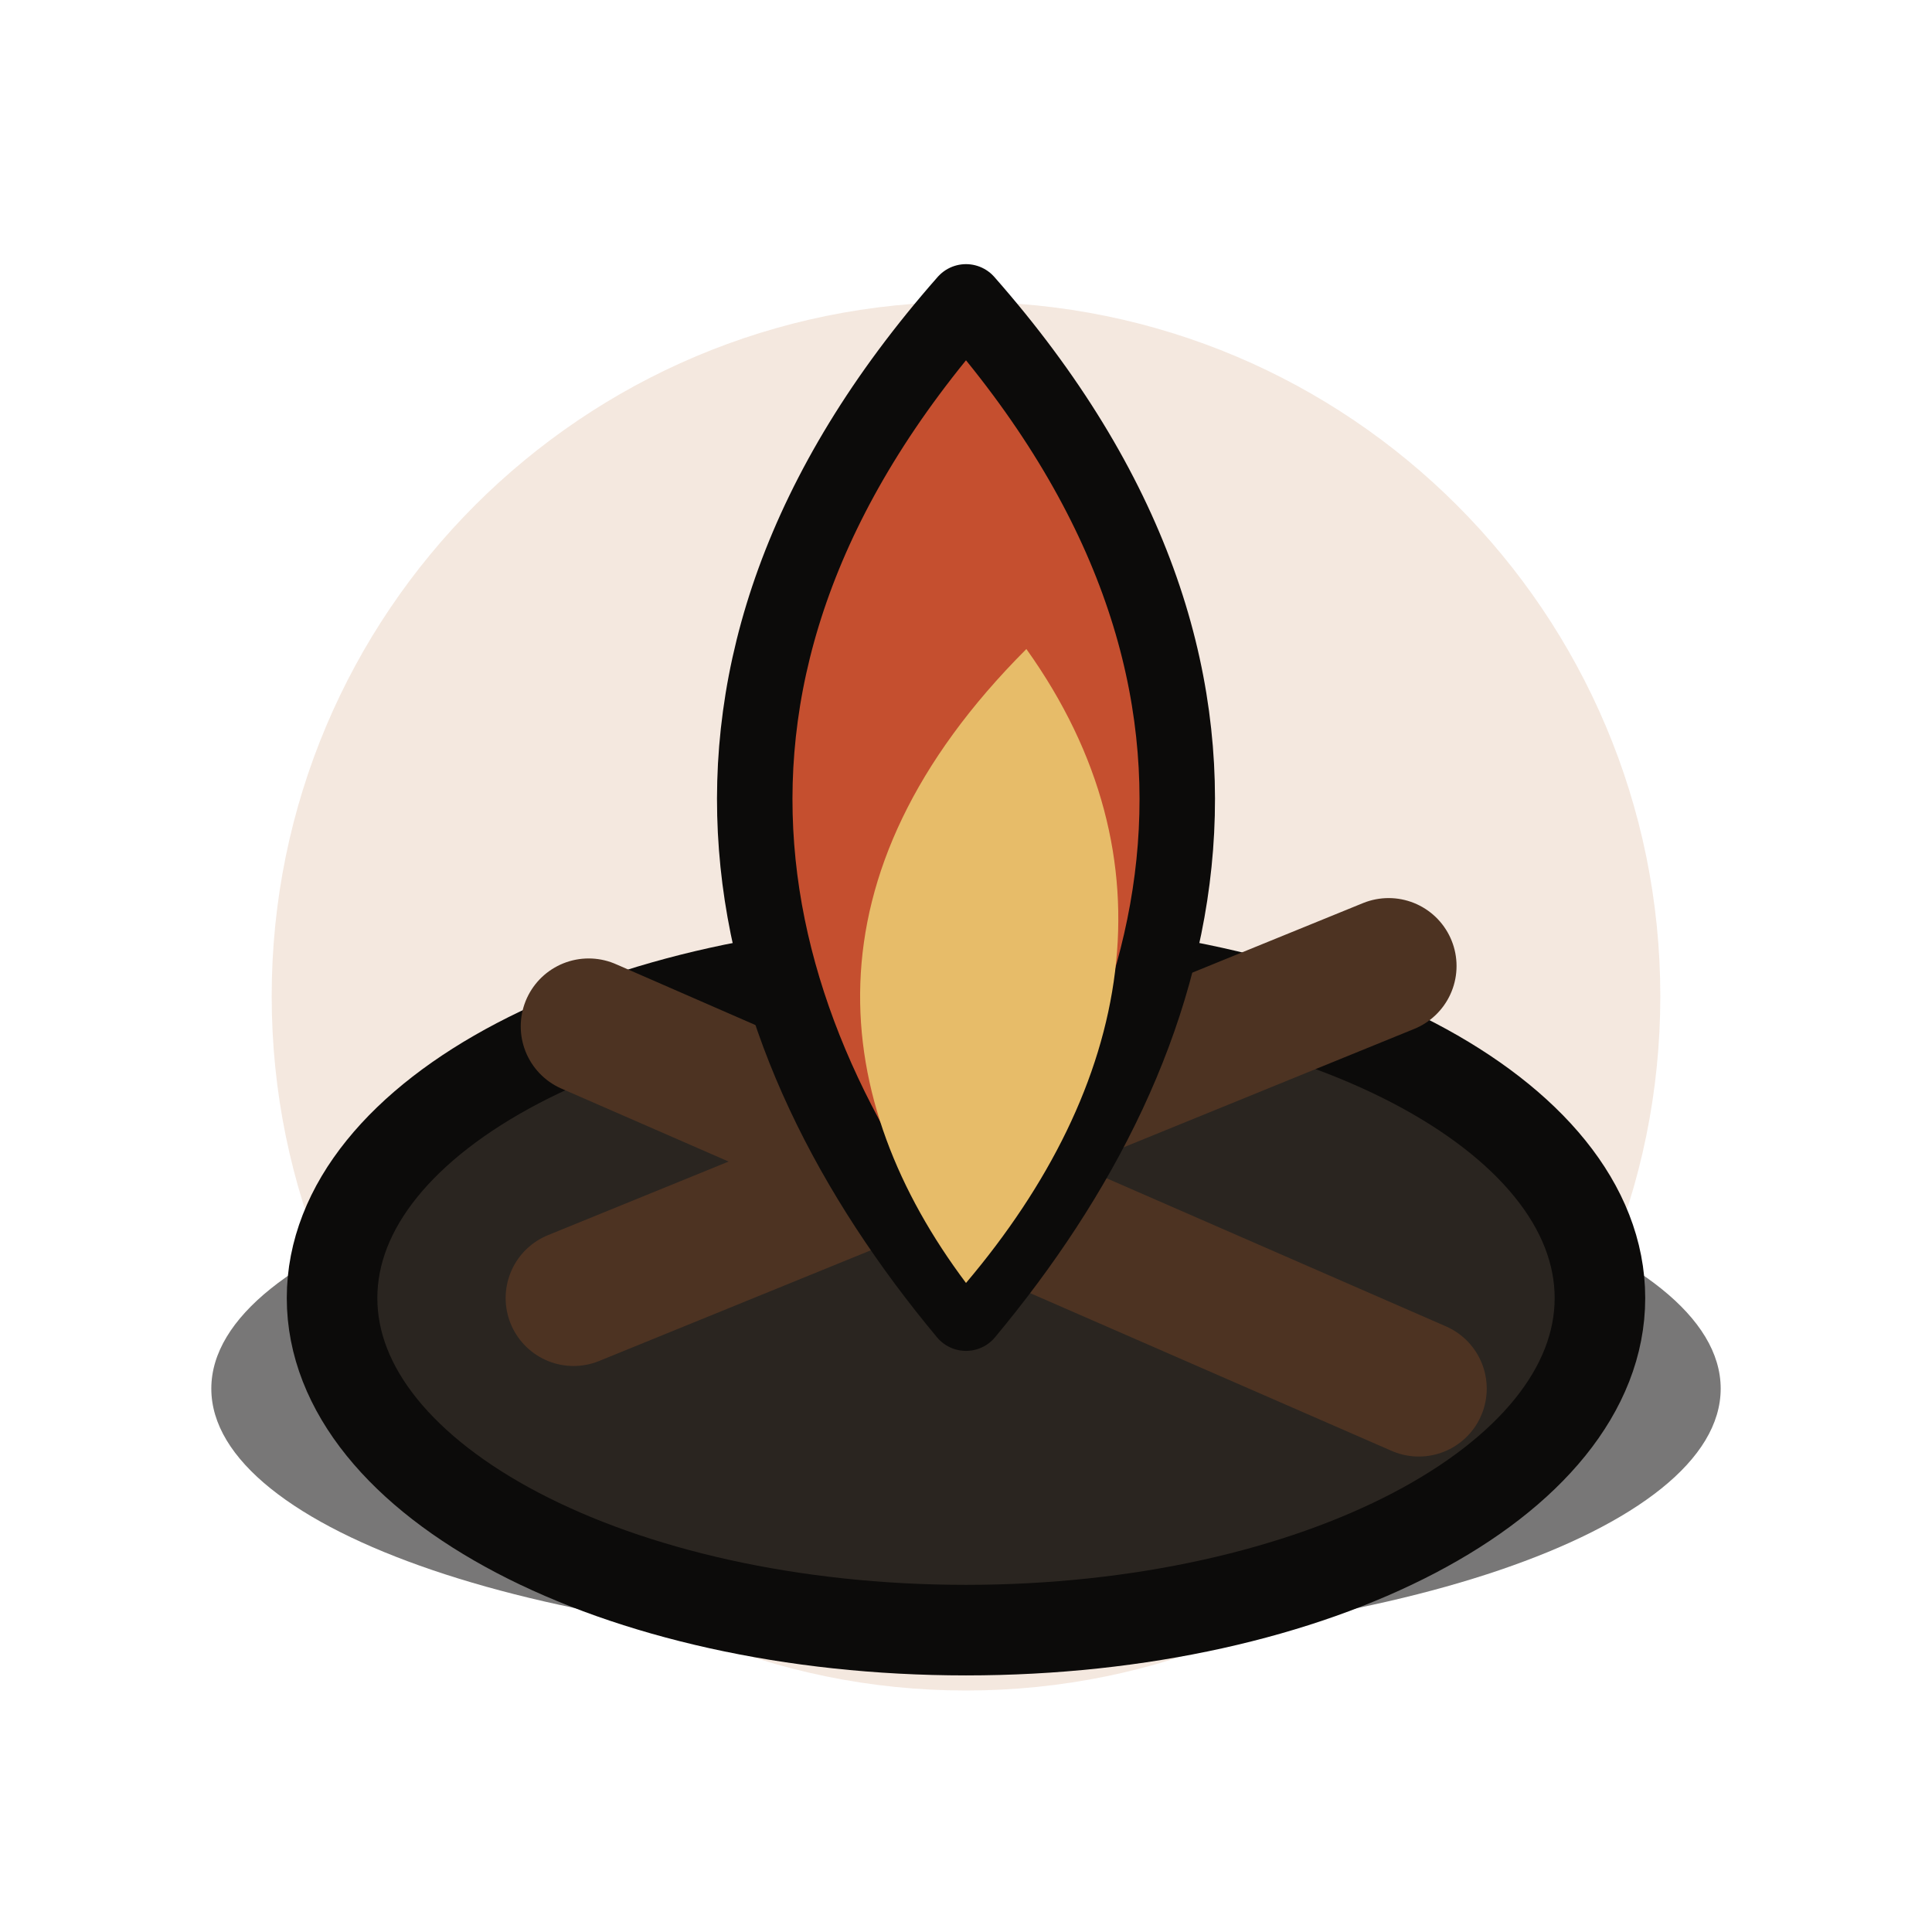
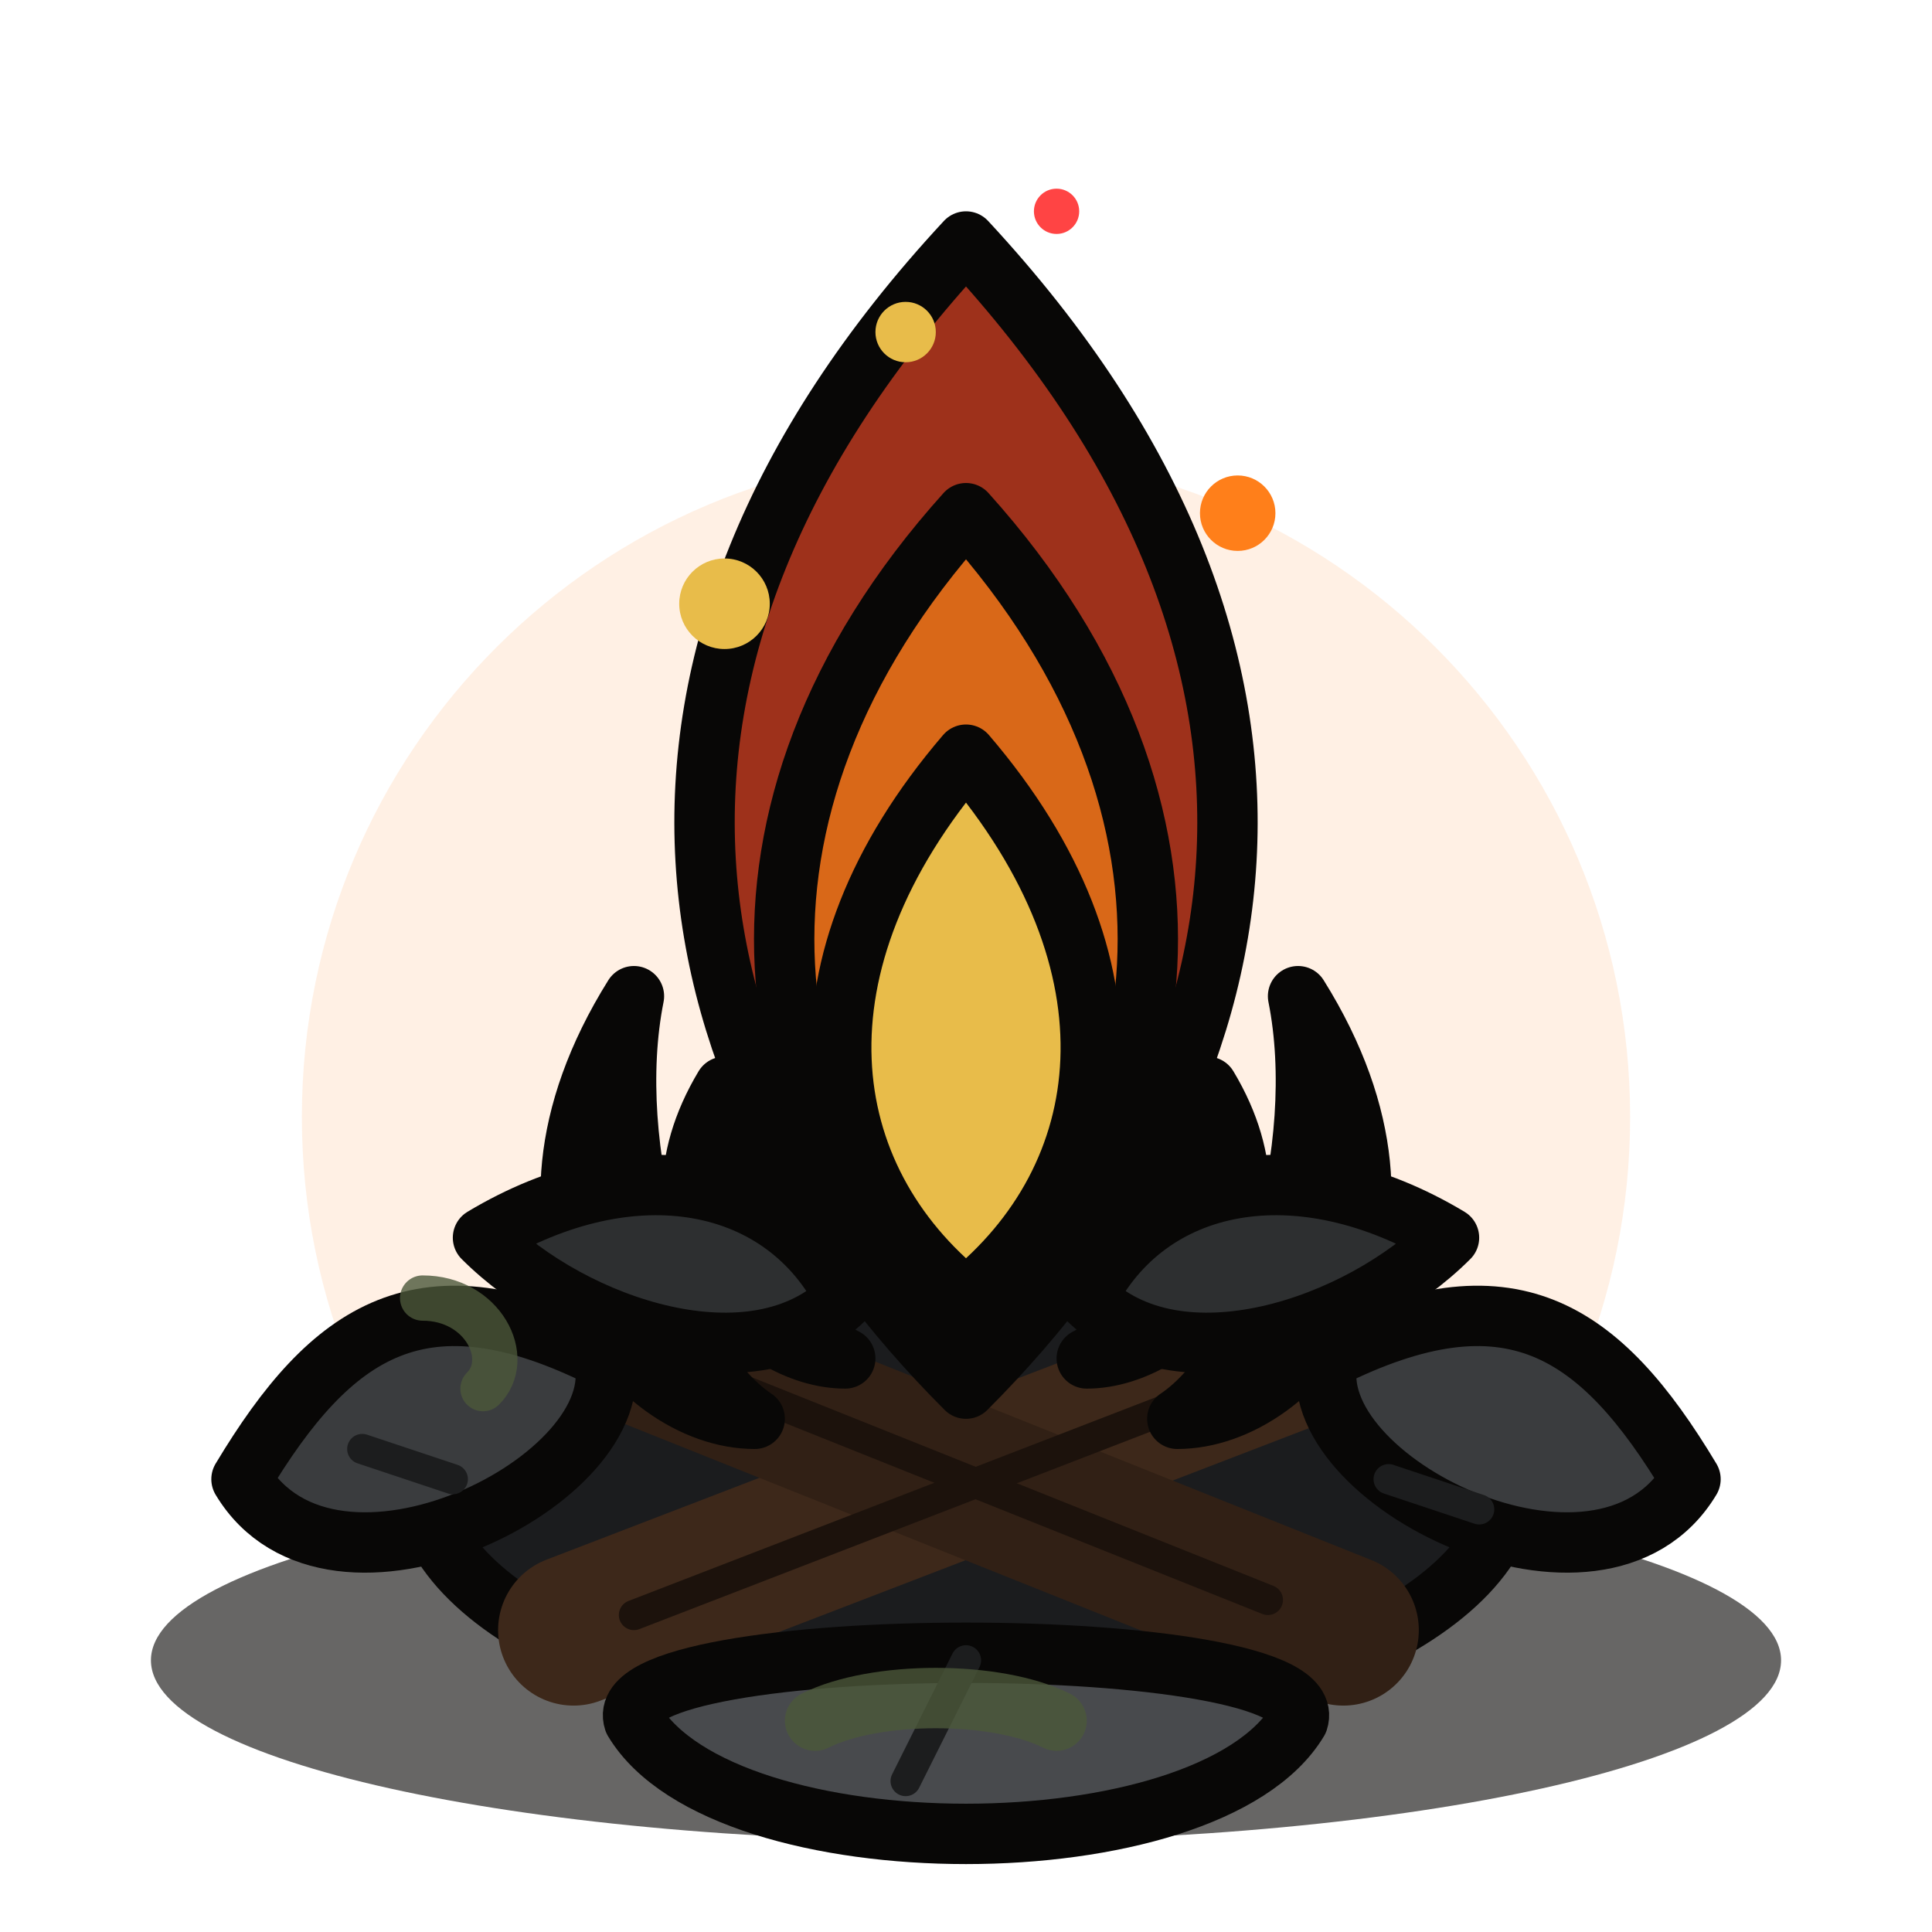
<svg xmlns="http://www.w3.org/2000/svg" width="128" height="128" viewBox="0 0 128 128">
-   <ellipse cx="64" cy="92" rx="50" ry="17" fill="#090807" opacity=".55" />
-   <circle cx="64" cy="66" r="46" fill="#b86b34" opacity=".16" />
-   <ellipse cx="64" cy="86" rx="42" ry="22" fill="#2a2520" stroke="#0c0b0a" stroke-width="6" />
-   <path d="M38 86l54-22M39 68l55 24" stroke="#4d3322" stroke-width="9" stroke-linecap="round" />
-   <path d="M64 20c22 25 15 49 0 67-15-18-22-42 0-67z" fill="#c54f2f" stroke="#0c0b0a" stroke-width="5" stroke-linejoin="round" />
-   <path d="M68 43c10 14 7 29-4 42-9-12-11-27 4-42z" fill="#e7bc69" />
+   <ellipse cx="64" cy="110" rx="54" ry="12" fill="#090807" opacity="0.62" />
+   <circle cx="64" cy="74" r="44" fill="#ff7f1a" opacity="0.12" />
+   <g id="firepit-lit" stroke="#080706" stroke-linecap="round" stroke-linejoin="round" stroke-width="4">
+     <ellipse cx="64" cy="98" rx="36" ry="16" fill="#1b1c1e" />
+     <path d="M38 108l52-20" fill="none" stroke="#3d281a" stroke-width="10" />
+     <path d="M39 88l50 20" fill="none" stroke="#312015" stroke-width="10" />
+     <line x1="42" y1="107" x2="86" y2="90" stroke="#1c120c" stroke-width="2" />
+     <line x1="44" y1="90" x2="84" y2="106" stroke="#1c120c" stroke-width="2" />
+     <path d="M64 16c26 28 20 56 0 76-20-20-26-48 0-76z" fill="#9e311b" />
+     <path d="M64 34c18 20 14 42 0 54-14-12-18-34 0-54z" fill="#d96818" />
+     <path d="M64 50c12 14 10 28 0 36-10-8-12-22 0-36z" fill="#e8bc4a" />
+     <path d="M42 66c-10 16 0 28 8 28-6-4-10-18-8-28z" fill="#9e311b" />
+     <path d="M86 66c10 16 0 28-8 28 6-4 10-18 8-28z" fill="#9e311b" />
+     <path d="M48 72c-6 10 2 18 8 18-4-2-8-12-8-18z" fill="#d96818" />
+     <path d="M80 72c6 10-2 18-8 18 4-2 8-12 8-18z" fill="#d96818" />
+     <circle cx="48" cy="40" r="3" fill="#e8bc4a" stroke="none" />
+     <circle cx="82" cy="34" r="2.5" fill="#ff7f1a" stroke="none" />
+     <circle cx="60" cy="22" r="2" fill="#e8bc4a" stroke="none" />
+     <circle cx="70" cy="14" r="1.5" fill="#ff4444" stroke="none" />
+     <path d="M42 114c6 10 38 10 44 0c2-6-46-6-44 0z" fill="#484a4d" />
+     <path d="M16 98c6-10 12-14 24-8c2 8-18 18-24 8z" fill="#3a3c3e" />
+     <path d="M88 90c12-6 18-2 24 8c-6 10-26 0-24-8z" fill="#3a3c3e" />
+     <path d="M32 82c10-6 20-4 24 4c-6 6-18 2-24-4z" fill="#2d2f30" />
+     <path d="M72 86c4-8 14-10 24-4c-6 6-18 10-24 4z" fill="#2d2f30" />
+     <path d="M60 118l4-8M24 96l6 2M98 100l-6-2" fill="none" stroke="#1c1d1e" stroke-width="2" />
+     <path d="M54 114c4-2 12-2 16 0" fill="none" stroke="#4b573a" stroke-width="4" opacity="0.8" />
+     <path d="M28 86c4 0 6 4 4 6" fill="none" stroke="#4b573a" stroke-width="3" opacity="0.8" />
+   </g>
</svg>
